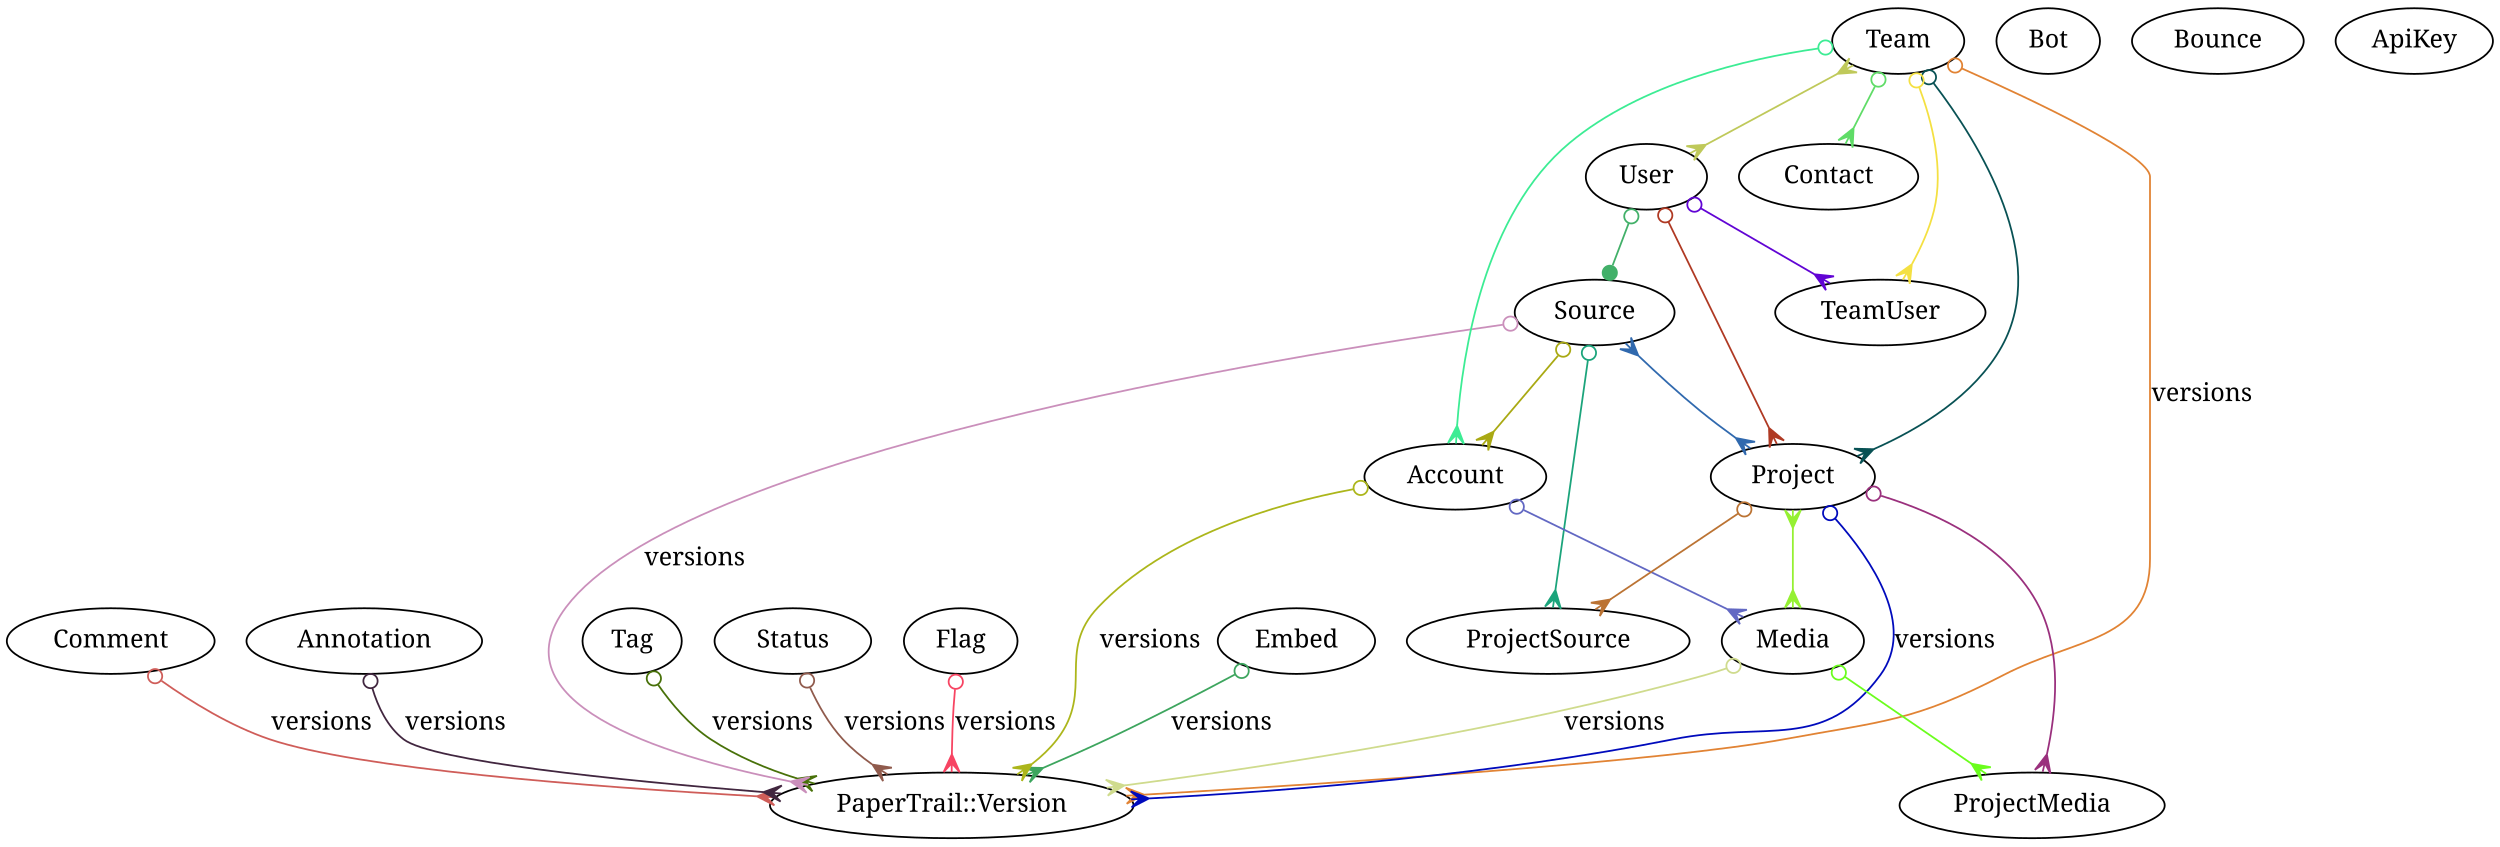
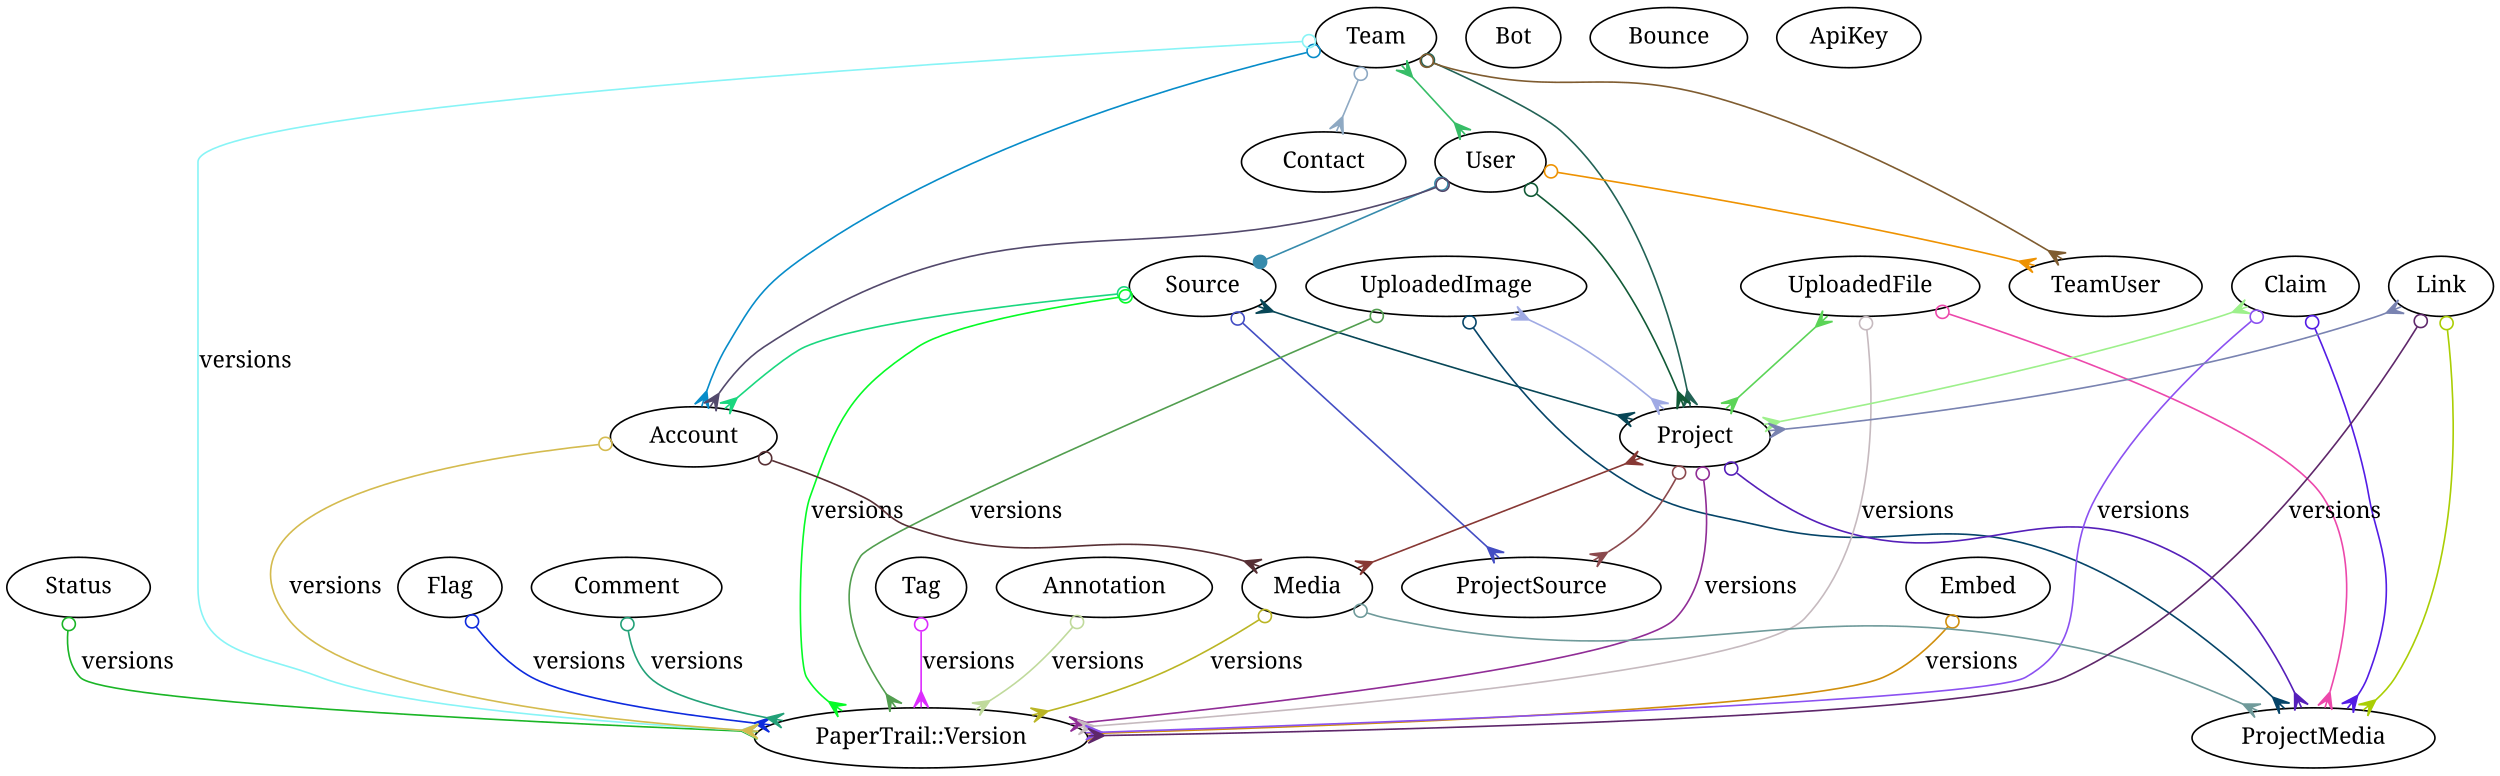
- <svg xmlns="http://www.w3.org/2000/svg" width="1400pt" height="474pt" viewBox="0.00 0.00 1400.00 474.00">
+ <svg xmlns="http://www.w3.org/2000/svg" width="1528pt" height="474pt" viewBox="0.00 0.00 1528.00 474.00">
  <g id="graph1" class="graph" transform="scale(1 1) rotate(0) translate(4 470)">
-     <polygon fill="none" stroke="none" points="-4,5 -4,-470 1397,-470 1397,5 -4,5" />
+     <polygon fill="none" stroke="none" points="-4,5 -4,-470 1525,-470 1525,5 -4,5" />
    <g id="node1" class="node">
-       <ellipse fill="none" stroke="black" cx="350" cy="-111" rx="27.788" ry="18.385" />
-       <text text-anchor="middle" x="350" y="-107.4" font-family="Times Roman,serif" font-size="14.00">Tag</text>
+       <ellipse fill="none" stroke="black" cx="559" cy="-111" rx="27.788" ry="18.385" />
+       <text text-anchor="middle" x="559" y="-107.4" font-family="Times Roman,serif" font-size="14.00">Tag</text>
+     </g>
+     <g id="node25" class="node">
+       <ellipse fill="none" stroke="black" cx="559" cy="-19" rx="101.823" ry="18.385" />
+       <text text-anchor="middle" x="559" y="-15.4" font-family="Times Roman,serif" font-size="14.00">PaperTrail::Version</text>
+     </g>
+     <g id="edge2" class="edge">
+       <path fill="none" stroke="#dc2cfe" d="M559,-84.029C559,-72.599 559,-59.267 559,-47.66" />
+       <ellipse fill="none" stroke="#dc2cfe" cx="559" cy="-88.382" rx="4" ry="4" />
+       <polygon fill="#dc2cfe" stroke="#dc2cfe" points="559,-47.59 563.5,-37.59 559,-42.59 559,-37.59 559,-37.59 559,-37.59 559,-42.59 554.5,-37.59 559,-47.59 559,-47.59" />
+       <text text-anchor="middle" x="588" y="-61.4" font-family="Times Roman,serif" font-size="14.00">versions</text>
+     </g>
+     <g id="node2" class="node">
+       <ellipse fill="none" stroke="black" cx="44" cy="-111" rx="43.841" ry="18.385" />
+       <text text-anchor="middle" x="44" y="-107.4" font-family="Times Roman,serif" font-size="14.00">Status</text>
+     </g>
+     <g id="edge4" class="edge">
+       <path fill="none" stroke="#1ab526" d="M37.479,-84.34C36.642,-74.249 37.969,-63.419 45,-56 58.691,-41.553 301.784,-29.31 448.687,-23.19" />
+       <ellipse fill="none" stroke="#1ab526" cx="38.066" cy="-88.589" rx="4" ry="4" />
+       <polygon fill="#1ab526" stroke="#1ab526" points="449.102,-23.173 459.279,-27.256 454.098,-22.966 459.093,-22.76 459.093,-22.76 459.093,-22.76 454.098,-22.966 458.908,-18.264 449.102,-23.173 449.102,-23.173" />
+       <text text-anchor="middle" x="74" y="-61.4" font-family="Times Roman,serif" font-size="14.00">versions</text>
+     </g>
+     <g id="node3" class="node">
+       <ellipse fill="none" stroke="black" cx="271" cy="-111" rx="31.82" ry="18.385" />
+       <text text-anchor="middle" x="271" y="-107.4" font-family="Times Roman,serif" font-size="14.00">Flag</text>
+     </g>
+     <g id="edge6" class="edge">
+       <path fill="none" stroke="#0e2bde" d="M287.141,-86.693C295.836,-75.552 307.542,-63.241 321,-56 344.395,-43.413 403.197,-34.206 456.495,-28.124" />
+       <ellipse fill="none" stroke="#0e2bde" cx="284.516" cy="-90.215" rx="4" ry="4" />
+       <polygon fill="#0e2bde" stroke="#0e2bde" points="456.782,-28.093 467.218,-31.46 461.751,-27.54 466.721,-26.987 466.721,-26.987 466.721,-26.987 461.751,-27.54 466.223,-22.515 456.782,-28.093 456.782,-28.093" />
+       <text text-anchor="middle" x="350" y="-61.4" font-family="Times Roman,serif" font-size="14.00">versions</text>
+     </g>
+     <g id="node4" class="node">
+       <ellipse fill="none" stroke="black" cx="1205" cy="-111" rx="44.047" ry="18.385" />
+       <text text-anchor="middle" x="1205" y="-107.4" font-family="Times Roman,serif" font-size="14.00">Embed</text>
+     </g>
+     <g id="edge8" class="edge">
+       <path fill="none" stroke="#d08f0d" d="M1186.59,-86.983C1176.31,-75.465 1162.46,-62.734 1147,-56 1104.62,-37.537 828.869,-26.699 670.484,-21.924" />
+       <ellipse fill="none" stroke="#d08f0d" cx="1189.33" cy="-90.174" rx="4" ry="4" />
+       <polygon fill="#d08f0d" stroke="#d08f0d" points="670.22,-21.916 660.359,-17.12 665.222,-21.767 660.225,-21.618 660.225,-21.618 660.225,-21.618 665.222,-21.767 660.09,-26.116 670.22,-21.916 670.22,-21.916" />
+       <text text-anchor="middle" x="1201" y="-61.4" font-family="Times Roman,serif" font-size="14.00">versions</text>
+     </g>
+     <g id="node5" class="node">
+       <ellipse fill="none" stroke="black" cx="379" cy="-111" rx="58.188" ry="18.385" />
+       <text text-anchor="middle" x="379" y="-107.4" font-family="Times Roman,serif" font-size="14.00">Comment</text>
+     </g>
+     <g id="edge10" class="edge">
+       <path fill="none" stroke="#22a178" d="M380.017,-84.264C381.745,-74.162 385.432,-63.345 393,-56 403.994,-45.331 433.35,-37.231 464.376,-31.372" />
+       <ellipse fill="none" stroke="#22a178" cx="379.482" cy="-88.521" rx="4" ry="4" />
+       <polygon fill="#22a178" stroke="#22a178" points="464.646,-31.323 475.286,-33.976 469.566,-30.436 474.487,-29.548 474.487,-29.548 474.487,-29.548 469.566,-30.436 473.688,-25.119 464.646,-31.323 464.646,-31.323" />
+       <text text-anchor="middle" x="422" y="-61.4" font-family="Times Roman,serif" font-size="14.00">versions</text>
+     </g>
+     <g id="node6" class="node">
+       <ellipse fill="none" stroke="black" cx="671" cy="-111" rx="65.968" ry="18.385" />
+       <text text-anchor="middle" x="671" y="-107.4" font-family="Times Roman,serif" font-size="14.00">Annotation</text>
+     </g>
+     <g id="edge12" class="edge">
+       <path fill="none" stroke="#c0da9c" d="M651.713,-86.773C642.955,-76.606 632.085,-65.066 621,-56 614.86,-50.978 607.967,-46.178 601.068,-41.797" />
+       <ellipse fill="none" stroke="#c0da9c" cx="654.297" cy="-89.834" rx="4" ry="4" />
+       <polygon fill="#c0da9c" stroke="#c0da9c" points="600.915,-41.704 594.731,-32.648 596.649,-39.096 592.383,-36.487 592.383,-36.487 592.383,-36.487 596.649,-39.096 590.036,-40.327 600.915,-41.704 600.915,-41.704" />
+       <text text-anchor="middle" x="667" y="-61.4" font-family="Times Roman,serif" font-size="14.00">versions</text>
+     </g>
+     <g id="node7" class="node">
+       <ellipse fill="none" stroke="black" cx="731" cy="-295" rx="44.758" ry="18.385" />
+       <text text-anchor="middle" x="731" y="-291.4" font-family="Times Roman,serif" font-size="14.00">Source</text>
+     </g>
+     <g id="node11" class="node">
+       <ellipse fill="none" stroke="black" cx="932" cy="-111" rx="79.196" ry="18.385" />
+       <text text-anchor="middle" x="932" y="-107.4" font-family="Times Roman,serif" font-size="14.00">ProjectSource</text>
+     </g>
+     <g id="edge18" class="edge">
+       <path fill="none" stroke="#434dc3" d="M755.683,-272.404C793.543,-237.747 865.675,-171.715 904.924,-135.786" />
+       <ellipse fill="none" stroke="#434dc3" cx="752.5" cy="-275.319" rx="4" ry="4" />
+       <polygon fill="#434dc3" stroke="#434dc3" points="904.939,-135.772 915.354,-132.339 908.627,-132.396 912.315,-129.02 912.315,-129.02 912.315,-129.02 908.627,-132.396 909.277,-125.701 904.939,-135.772 904.939,-135.772" />
+     </g>
+     <g id="node13" class="node">
+       <ellipse fill="none" stroke="black" cx="420" cy="-203" rx="50.912" ry="18.385" />
+       <text text-anchor="middle" x="420" y="-199.4" font-family="Times Roman,serif" font-size="14.00">Account</text>
+     </g>
+     <g id="edge16" class="edge">
+       <path fill="none" stroke="#1ad77f" d="M679.024,-290.3C618.124,-284.236 521.3,-272.696 488,-258 478.951,-254.006 461.499,-239.832 446.542,-226.873" />
+       <ellipse fill="none" stroke="#1ad77f" cx="683.02" cy="-290.692" rx="4" ry="4" />
+       <polygon fill="#1ad77f" stroke="#1ad77f" points="446.526,-226.859 441.971,-216.884 442.765,-223.564 439.005,-220.268 439.005,-220.268 439.005,-220.268 442.765,-223.564 436.039,-223.653 446.526,-226.859 446.526,-226.859" />
+     </g>
+     <g id="node14" class="node">
+       <ellipse fill="none" stroke="black" cx="1032" cy="-203" rx="45.962" ry="18.385" />
+       <text text-anchor="middle" x="1032" y="-199.4" font-family="Times Roman,serif" font-size="14.00">Project</text>
+     </g>
+     <g id="edge20" class="edge">
+       <path fill="none" stroke="#074656" d="M774.362,-279.526C777.953,-278.311 781.534,-277.121 785,-276 853.859,-253.726 934.377,-230.438 984.289,-216.321" />
+       <polygon fill="#074656" stroke="#074656" points="774.359,-279.527 763.44,-278.519 769.63,-281.151 764.902,-282.775 764.902,-282.775 764.902,-282.775 769.63,-281.151 766.363,-287.031 774.359,-279.527 774.359,-279.527" />
+       <polygon fill="#074656" stroke="#074656" points="984.531,-216.253 995.377,-217.868 989.343,-214.895 994.155,-213.537 994.155,-213.537 994.155,-213.537 989.343,-214.895 992.933,-209.206 984.531,-216.253 984.531,-216.253" />
+     </g>
+     <g id="edge14" class="edge">
+       <path fill="none" stroke="#05fb26" d="M679.956,-288.306C636.127,-281.813 576.955,-271.046 557,-258 514.88,-230.464 507.73,-213.46 491,-166 483.792,-145.552 483.424,-65.254 489,-56 492.399,-50.359 496.976,-45.534 502.173,-41.417" />
+       <ellipse fill="none" stroke="#05fb26" cx="683.99" cy="-288.892" rx="4" ry="4" />
+       <polygon fill="#05fb26" stroke="#05fb26" points="502.526,-41.175 513.316,-39.223 506.647,-38.344 510.769,-35.514 510.769,-35.514 510.769,-35.514 506.647,-38.344 508.221,-31.804 502.526,-41.175 502.526,-41.175" />
+       <text text-anchor="middle" x="520" y="-153.4" font-family="Times Roman,serif" font-size="14.00">versions</text>
+     </g>
+     <g id="node8" class="node">
+       <ellipse fill="none" stroke="black" cx="921" cy="-447" rx="28.991" ry="18.385" />
+       <text text-anchor="middle" x="921" y="-443.4" font-family="Times Roman,serif" font-size="14.00">Bot</text>
+     </g>
+     <g id="node9" class="node">
+       <ellipse fill="none" stroke="black" cx="837" cy="-447" rx="36.977" ry="18.385" />
+       <text text-anchor="middle" x="837" y="-443.4" font-family="Times Roman,serif" font-size="14.00">Team</text>
+     </g>
+     <g id="edge26" class="edge">
+       <path fill="none" stroke="#078cc9" d="M794.714,-437.89C725.883,-421.592 587.422,-382.571 489,-314 461.865,-295.095 456.827,-286.471 440,-258 435.117,-249.738 431.115,-240.086 428.008,-231.194" />
+       <ellipse fill="none" stroke="#078cc9" cx="798.86" cy="-438.857" rx="4" ry="4" />
+       <polygon fill="#078cc9" stroke="#078cc9" points="427.978,-231.1 429.16,-220.199 426.43,-226.346 424.882,-221.592 424.882,-221.592 424.882,-221.592 426.43,-226.346 420.603,-222.985 427.978,-231.1 427.978,-231.1" />
+     </g>
+     <g id="edge24" class="edge">
+       <path fill="none" stroke="#226255" d="M872.441,-431.555C900.749,-418.779 937.654,-401.005 950,-390 997.591,-347.578 1018.78,-272.47 1027.18,-231.538" />
+       <ellipse fill="none" stroke="#226255" cx="868.732" cy="-433.216" rx="4" ry="4" />
+       <polygon fill="#226255" stroke="#226255" points="1027.19,-231.487 1033.51,-222.525 1028.14,-226.578 1029.09,-221.669 1029.09,-221.669 1029.09,-221.669 1028.14,-226.578 1024.68,-220.814 1027.19,-231.487 1027.19,-231.487" />
+     </g>
+     <g id="node15" class="node">
+       <ellipse fill="none" stroke="black" cx="805" cy="-371" rx="50.205" ry="18.385" />
+       <text text-anchor="middle" x="805" y="-367.4" font-family="Times Roman,serif" font-size="14.00">Contact</text>
+     </g>
+     <g id="edge32" class="edge">
+       <path fill="none" stroke="#8ea9c3" d="M826.052,-420.999C823.054,-413.878 819.792,-406.131 816.751,-398.908" />
+       <ellipse fill="none" stroke="#8ea9c3" cx="827.701" cy="-424.916" rx="4" ry="4" />
+       <polygon fill="#8ea9c3" stroke="#8ea9c3" points="816.667,-398.708 816.933,-387.745 814.726,-394.1 812.786,-389.491 812.786,-389.491 812.786,-389.491 814.726,-394.1 808.639,-391.238 816.667,-398.708 816.667,-398.708" />
+     </g>
+     <g id="node17" class="node">
+       <ellipse fill="none" stroke="black" cx="1283" cy="-295" rx="58.898" ry="18.385" />
+       <text text-anchor="middle" x="1283" y="-291.4" font-family="Times Roman,serif" font-size="14.00">TeamUser</text>
+     </g>
+     <g id="edge28" class="edge">
+       <path fill="none" stroke="#7f5c30" d="M871.829,-431.427C875.552,-430.121 879.322,-428.942 883,-428 953.604,-409.909 975.971,-430.203 1046,-410 1121.64,-388.177 1202.72,-343.705 1247.72,-316.911" />
+       <ellipse fill="none" stroke="#7f5c30" cx="868.045" cy="-432.847" rx="4" ry="4" />
+       <polygon fill="#7f5c30" stroke="#7f5c30" points="1247.92,-316.789 1258.81,-315.495 1252.21,-314.213 1256.49,-311.638 1256.49,-311.638 1256.49,-311.638 1252.21,-314.213 1254.17,-307.781 1247.92,-316.789 1247.92,-316.789" />
    </g>
    <g id="node21" class="node">
-       <ellipse fill="none" stroke="black" cx="529" cy="-19" rx="101.823" ry="18.385" />
-       <text text-anchor="middle" x="529" y="-15.4" font-family="Times Roman,serif" font-size="14.00">PaperTrail::Version</text>
-     </g>
-     <g id="edge2" class="edge">
-       <path fill="none" stroke="#487109" d="M364.517,-86.544C372.062,-75.749 382.183,-63.772 394,-56 408.512,-46.455 425.443,-39.356 442.312,-34.081" />
-       <ellipse fill="none" stroke="#487109" cx="362.158" cy="-90.083" rx="4" ry="4" />
-       <polygon fill="#487109" stroke="#487109" points="442.621,-33.991 453.483,-35.5 447.42,-32.586 452.218,-31.181 452.218,-31.181 452.218,-31.181 447.42,-32.586 450.954,-26.863 442.621,-33.991 442.621,-33.991" />
-       <text text-anchor="middle" x="423" y="-61.4" font-family="Times Roman,serif" font-size="14.00">versions</text>
-     </g>
-     <g id="node2" class="node">
-       <ellipse fill="none" stroke="black" cx="440" cy="-111" rx="43.841" ry="18.385" />
-       <text text-anchor="middle" x="440" y="-107.4" font-family="Times Roman,serif" font-size="14.00">Status</text>
-     </g>
-     <g id="edge4" class="edge">
-       <path fill="none" stroke="#905b4d" d="M449.649,-84.979C454.175,-75.13 460.292,-64.303 468,-56 472.756,-50.877 478.38,-46.214 484.257,-42.058" />
-       <ellipse fill="none" stroke="#905b4d" cx="447.945" cy="-88.929" rx="4" ry="4" />
-       <polygon fill="#905b4d" stroke="#905b4d" points="484.617,-41.822 495.447,-40.099 488.798,-39.079 492.979,-36.337 492.979,-36.337 492.979,-36.337 488.798,-39.079 490.511,-32.574 484.617,-41.822 484.617,-41.822" />
-       <text text-anchor="middle" x="497" y="-61.4" font-family="Times Roman,serif" font-size="14.00">versions</text>
-     </g>
-     <g id="node3" class="node">
-       <ellipse fill="none" stroke="black" cx="534" cy="-111" rx="31.82" ry="18.385" />
-       <text text-anchor="middle" x="534" y="-107.4" font-family="Times Roman,serif" font-size="14.00">Flag</text>
-     </g>
-     <g id="edge6" class="edge">
-       <path fill="none" stroke="#f74462" d="M530.799,-84.009C530.483,-80.642 530.204,-77.244 530,-74 529.464,-65.489 529.18,-56.223 529.038,-47.765" />
-       <ellipse fill="none" stroke="#f74462" cx="531.231" cy="-88.226" rx="4" ry="4" />
-       <polygon fill="#f74462" stroke="#f74462" points="529.036,-47.601 533.424,-37.551 528.98,-42.601 528.925,-37.601 528.925,-37.601 528.925,-37.601 528.98,-42.601 524.425,-37.651 529.036,-47.601 529.036,-47.601" />
-       <text text-anchor="middle" x="559" y="-61.4" font-family="Times Roman,serif" font-size="14.00">versions</text>
-     </g>
-     <g id="node4" class="node">
-       <ellipse fill="none" stroke="black" cx="722" cy="-111" rx="44.047" ry="18.385" />
-       <text text-anchor="middle" x="722" y="-107.4" font-family="Times Roman,serif" font-size="14.00">Embed</text>
-     </g>
-     <g id="edge8" class="edge">
-       <path fill="none" stroke="#3da55e" d="M687.551,-92.276C666.978,-81.308 640.22,-67.413 616,-56 604.519,-50.59 592.036,-45.072 580.203,-40.005" />
-       <ellipse fill="none" stroke="#3da55e" cx="691.308" cy="-94.286" rx="4" ry="4" />
-       <polygon fill="#3da55e" stroke="#3da55e" points="580.09,-39.957 572.644,-31.907 575.488,-38.003 570.885,-36.049 570.885,-36.049 570.885,-36.049 575.488,-38.003 569.127,-40.191 580.09,-39.957 580.09,-39.957" />
-       <text text-anchor="middle" x="680" y="-61.4" font-family="Times Roman,serif" font-size="14.00">versions</text>
-     </g>
-     <g id="node5" class="node">
-       <ellipse fill="none" stroke="black" cx="58" cy="-111" rx="58.188" ry="18.385" />
-       <text text-anchor="middle" x="58" y="-107.4" font-family="Times Roman,serif" font-size="14.00">Comment</text>
-     </g>
-     <g id="edge10" class="edge">
-       <path fill="none" stroke="#cf5d59" d="M86.419,-88.755C103.109,-76.934 125.161,-63.359 147,-56 195.813,-39.55 325.009,-29.474 419.683,-24.073" />
-       <ellipse fill="none" stroke="#cf5d59" cx="82.849" cy="-91.342" rx="4" ry="4" />
-       <polygon fill="#cf5d59" stroke="#cf5d59" points="419.905,-24.061 430.141,-27.994 424.897,-23.781 429.889,-23.501 429.889,-23.501 429.889,-23.501 424.897,-23.781 429.638,-19.008 419.905,-24.061 419.905,-24.061" />
-       <text text-anchor="middle" x="176" y="-61.4" font-family="Times Roman,serif" font-size="14.00">versions</text>
-     </g>
-     <g id="node6" class="node">
-       <ellipse fill="none" stroke="black" cx="200" cy="-111" rx="65.968" ry="18.385" />
-       <text text-anchor="middle" x="200" y="-107.4" font-family="Times Roman,serif" font-size="14.00">Annotation</text>
-     </g>
-     <g id="edge12" class="edge">
-       <path fill="none" stroke="#41263f" d="M204.486,-84.681C207.632,-74.171 212.967,-62.94 222,-56 237.989,-43.716 340.941,-33.107 423.28,-26.438" />
-       <ellipse fill="none" stroke="#41263f" cx="203.476" cy="-88.619" rx="4" ry="4" />
-       <polygon fill="#41263f" stroke="#41263f" points="423.499,-26.42 433.826,-30.11 428.484,-26.022 433.468,-25.624 433.468,-25.624 433.468,-25.624 428.484,-26.022 433.109,-21.138 423.499,-26.42 423.499,-26.42" />
-       <text text-anchor="middle" x="251" y="-61.4" font-family="Times Roman,serif" font-size="14.00">versions</text>
-     </g>
-     <g id="node7" class="node">
-       <ellipse fill="none" stroke="black" cx="889" cy="-295" rx="44.758" ry="18.385" />
-       <text text-anchor="middle" x="889" y="-291.4" font-family="Times Roman,serif" font-size="14.00">Source</text>
-     </g>
-     <g id="node11" class="node">
-       <ellipse fill="none" stroke="black" cx="863" cy="-111" rx="79.196" ry="18.385" />
-       <text text-anchor="middle" x="863" y="-107.4" font-family="Times Roman,serif" font-size="14.00">ProjectSource</text>
-     </g>
-     <g id="edge18" class="edge">
-       <path fill="none" stroke="#1ba47b" d="M885.231,-268.329C880.398,-234.121 872.046,-175.021 867.071,-139.811" />
-       <ellipse fill="none" stroke="#1ba47b" cx="885.804" cy="-272.384" rx="4" ry="4" />
-       <polygon fill="#1ba47b" stroke="#1ba47b" points="867.042,-139.606 870.099,-129.075 866.343,-134.656 865.643,-129.705 865.643,-129.705 865.643,-129.705 866.343,-134.656 861.187,-130.335 867.042,-139.606 867.042,-139.606" />
+       <ellipse fill="none" stroke="black" cx="907" cy="-371" rx="33.941" ry="18.385" />
+       <text text-anchor="middle" x="907" y="-367.4" font-family="Times Roman,serif" font-size="14.00">User</text>
+     </g>
+     <g id="edge30" class="edge">
+       <path fill="none" stroke="#37bd67" d="M859.497,-422.575C867.648,-413.726 876.84,-403.745 884.952,-394.938" />
+       <polygon fill="#37bd67" stroke="#37bd67" points="859.31,-422.778 849.225,-427.084 855.923,-426.455 852.535,-430.133 852.535,-430.133 852.535,-430.133 855.923,-426.455 855.845,-433.182 859.31,-422.778 859.31,-422.778" />
+       <polygon fill="#37bd67" stroke="#37bd67" points="884.974,-394.914 895.059,-390.607 888.362,-391.236 891.749,-387.558 891.749,-387.558 891.749,-387.558 888.362,-391.236 888.439,-384.51 884.974,-394.914 884.974,-394.914" />
+     </g>
+     <g id="edge22" class="edge">
+       <path fill="none" stroke="#88f4f6" d="M791.944,-444.619C634.299,-435.994 117,-405.093 117,-371 117,-371 117,-371 117,-111 117,-69.664 153.411,-70.817 192,-56 237.45,-38.548 358.377,-28.775 449.09,-23.715" />
+       <ellipse fill="none" stroke="#88f4f6" cx="796.062" cy="-444.843" rx="4" ry="4" />
+       <polygon fill="#88f4f6" stroke="#88f4f6" points="449.173,-23.711 459.404,-27.659 454.166,-23.438 459.159,-23.166 459.159,-23.166 459.159,-23.166 454.166,-23.438 458.913,-18.672 449.173,-23.711 449.173,-23.711" />
+       <text text-anchor="middle" x="146" y="-245.4" font-family="Times Roman,serif" font-size="14.00">versions</text>
+     </g>
+     <g id="node10" class="node">
+       <ellipse fill="none" stroke="black" cx="1016" cy="-447" rx="48.083" ry="18.385" />
+       <text text-anchor="middle" x="1016" y="-443.4" font-family="Times Roman,serif" font-size="14.00">Bounce</text>
    </g>
    <g id="node12" class="node">
-       <ellipse fill="none" stroke="black" cx="811" cy="-203" rx="50.912" ry="18.385" />
-       <text text-anchor="middle" x="811" y="-199.4" font-family="Times Roman,serif" font-size="14.00">Account</text>
-     </g>
-     <g id="edge16" class="edge">
-       <path fill="none" stroke="#a9a913" d="M868.5,-270.821C857.454,-257.792 843.831,-241.724 832.619,-228.499" />
-       <ellipse fill="none" stroke="#a9a913" cx="871.374" cy="-274.21" rx="4" ry="4" />
-       <polygon fill="#a9a913" stroke="#a9a913" points="832.46,-228.312 829.425,-217.774 829.226,-224.498 825.993,-220.684 825.993,-220.684 825.993,-220.684 829.226,-224.498 822.561,-223.594 832.46,-228.312 832.46,-228.312" />
-     </g>
-     <g id="node13" class="node">
-       <ellipse fill="none" stroke="black" cx="1000" cy="-203" rx="45.962" ry="18.385" />
-       <text text-anchor="middle" x="1000" y="-199.4" font-family="Times Roman,serif" font-size="14.00">Project</text>
-     </g>
-     <g id="edge20" class="edge">
-       <path fill="none" stroke="#3069ae" d="M913.73,-270.578C924.047,-260.756 936.328,-249.524 948,-240 954.278,-234.878 961.212,-229.663 967.915,-224.826" />
-       <polygon fill="#3069ae" stroke="#3069ae" points="913.47,-270.828 903.145,-274.522 909.868,-274.296 906.266,-277.764 906.266,-277.764 906.266,-277.764 909.868,-274.296 909.386,-281.006 913.47,-270.828 913.47,-270.828" />
-       <polygon fill="#3069ae" stroke="#3069ae" points="968.06,-224.724 978.82,-222.608 972.138,-221.831 976.216,-218.938 976.216,-218.938 976.216,-218.938 972.138,-221.831 973.612,-215.267 968.06,-224.724 968.06,-224.724" />
-     </g>
-     <g id="edge14" class="edge">
-       <path fill="none" stroke="#ca8fbb" d="M837.629,-288.167C708.718,-269.861 377.255,-215.245 313,-130 273.29,-77.317 362.821,-47.567 438.438,-32.398" />
-       <ellipse fill="none" stroke="#ca8fbb" cx="841.861" cy="-288.762" rx="4" ry="4" />
-       <polygon fill="#ca8fbb" stroke="#ca8fbb" points="438.709,-32.346 449.382,-34.86 443.617,-31.394 448.526,-30.442 448.526,-30.442 448.526,-30.442 443.617,-31.394 447.669,-26.024 438.709,-32.346 438.709,-32.346" />
-       <text text-anchor="middle" x="385" y="-153.4" font-family="Times Roman,serif" font-size="14.00">versions</text>
-     </g>
-     <g id="node8" class="node">
-       <ellipse fill="none" stroke="black" cx="1143" cy="-447" rx="28.991" ry="18.385" />
-       <text text-anchor="middle" x="1143" y="-443.4" font-family="Times Roman,serif" font-size="14.00">Bot</text>
-     </g>
-     <g id="node9" class="node">
-       <ellipse fill="none" stroke="black" cx="1059" cy="-447" rx="36.977" ry="18.385" />
-       <text text-anchor="middle" x="1059" y="-443.4" font-family="Times Roman,serif" font-size="14.00">Team</text>
-     </g>
-     <g id="edge26" class="edge">
-       <path fill="none" stroke="#3cec94" d="M1014.16,-442.835C973.783,-437.007 914.824,-423.094 875,-390 827.295,-350.356 815.05,-273.461 811.973,-231.688" />
-       <ellipse fill="none" stroke="#3cec94" cx="1018.27" cy="-443.391" rx="4" ry="4" />
-       <polygon fill="#3cec94" stroke="#3cec94" points="811.968,-231.607 815.852,-221.352 811.664,-226.616 811.361,-221.626 811.361,-221.626 811.361,-221.626 811.664,-226.616 806.869,-221.899 811.968,-231.607 811.968,-231.607" />
-     </g>
-     <g id="edge24" class="edge">
-       <path fill="none" stroke="#085154" d="M1078.74,-423.516C1104.79,-389.502 1144.3,-325.215 1117,-276 1101.74,-248.497 1071.33,-229.997 1045.34,-218.504" />
-       <ellipse fill="none" stroke="#085154" cx="1076.2" cy="-426.754" rx="4" ry="4" />
-       <polygon fill="#085154" stroke="#085154" points="1045.22,-218.453 1037.75,-210.433 1040.61,-216.518 1036,-214.582 1036,-214.582 1036,-214.582 1040.61,-216.518 1034.26,-218.731 1045.22,-218.453 1045.22,-218.453" />
-     </g>
-     <g id="node14" class="node">
-       <ellipse fill="none" stroke="black" cx="1020" cy="-371" rx="50.205" ry="18.385" />
-       <text text-anchor="middle" x="1020" y="-367.4" font-family="Times Roman,serif" font-size="14.00">Contact</text>
-     </g>
-     <g id="edge32" class="edge">
-       <path fill="none" stroke="#5fdc67" d="M1045.98,-421.626C1042.18,-414.215 1038,-406.08 1034.13,-398.541" />
-       <ellipse fill="none" stroke="#5fdc67" cx="1047.93" cy="-425.43" rx="4" ry="4" />
-       <polygon fill="#5fdc67" stroke="#5fdc67" points="1034.01,-398.307 1033.45,-387.355 1031.73,-393.858 1029.45,-389.41 1029.45,-389.41 1029.45,-389.41 1031.73,-393.858 1025.44,-391.464 1034.01,-398.307 1034.01,-398.307" />
-     </g>
-     <g id="node15" class="node">
-       <ellipse fill="none" stroke="black" cx="1049" cy="-295" rx="58.898" ry="18.385" />
-       <text text-anchor="middle" x="1049" y="-291.4" font-family="Times Roman,serif" font-size="14.00">TeamUser</text>
-     </g>
-     <g id="edge28" class="edge">
-       <path fill="none" stroke="#f4e042" d="M1070.72,-421.239C1077.92,-402.067 1084.76,-375.297 1079,-352 1076.47,-341.767 1071.74,-331.342 1066.77,-322.254" />
-       <ellipse fill="none" stroke="#f4e042" cx="1069.24" cy="-424.985" rx="4" ry="4" />
-       <polygon fill="#f4e042" stroke="#f4e042" points="1066.61,-321.977 1065.47,-311.07 1064.09,-317.654 1061.58,-313.331 1061.58,-313.331 1061.58,-313.331 1064.09,-317.654 1057.69,-315.592 1066.61,-321.977 1066.61,-321.977" />
+       <ellipse fill="none" stroke="black" cx="880" cy="-295" rx="85.768" ry="18.385" />
+       <text text-anchor="middle" x="880" y="-291.4" font-family="Times Roman,serif" font-size="14.00">UploadedImage</text>
+     </g>
+     <g id="edge38" class="edge">
+       <path fill="none" stroke="#a0aae4" d="M930.646,-274.466C941.251,-269.53 952.186,-263.948 962,-258 977.07,-248.865 992.603,-236.957 1005.2,-226.557" />
+       <polygon fill="#a0aae4" stroke="#a0aae4" points="930.558,-274.506 919.593,-274.531 926.003,-276.568 921.448,-278.63 921.448,-278.63 921.448,-278.63 926.003,-276.568 923.304,-282.729 930.558,-274.506 930.558,-274.506" />
+       <polygon fill="#a0aae4" stroke="#a0aae4" points="1005.36,-226.421 1015.91,-223.43 1009.19,-223.203 1013.01,-219.986 1013.01,-219.986 1013.01,-219.986 1009.19,-223.203 1010.12,-216.541 1005.36,-226.421 1005.36,-226.421" />
    </g>
    <g id="node18" class="node">
-       <ellipse fill="none" stroke="black" cx="918" cy="-371" rx="33.941" ry="18.385" />
-       <text text-anchor="middle" x="918" y="-367.4" font-family="Times Roman,serif" font-size="14.00">User</text>
-     </g>
-     <g id="edge30" class="edge">
-       <path fill="none" stroke="#bfc95a" d="M1024.85,-428.594C1002.6,-416.597 973.686,-401.015 951.55,-389.084" />
-       <polygon fill="#bfc95a" stroke="#bfc95a" points="1024.99,-428.668 1031.66,-437.374 1029.39,-431.04 1033.79,-433.413 1033.79,-433.413 1033.79,-433.413 1029.39,-431.04 1035.93,-429.452 1024.99,-428.668 1024.99,-428.668" />
-       <polygon fill="#bfc95a" stroke="#bfc95a" points="951.32,-388.96 944.653,-380.254 946.919,-386.588 942.518,-384.215 942.518,-384.215 942.518,-384.215 946.919,-386.588 940.382,-388.176 951.32,-388.96 951.32,-388.96" />
-     </g>
-     <g id="edge22" class="edge">
-       <path fill="none" stroke="#e18334" d="M1094.72,-431.622C1136.49,-413.087 1200,-382.944 1200,-371 1200,-371 1200,-371 1200,-157 1200,-110.494 1159.3,-113.372 1118,-92 1067.41,-65.824 1051.02,-66.309 995,-56 928.804,-43.819 752.758,-31.89 637.001,-25" />
-       <ellipse fill="none" stroke="#e18334" cx="1090.85" cy="-433.327" rx="4" ry="4" />
-       <polygon fill="#e18334" stroke="#e18334" points="636.672,-24.98 626.955,-19.898 631.68,-24.685 626.689,-24.39 626.689,-24.39 626.689,-24.39 631.68,-24.685 626.423,-28.882 636.672,-24.98 636.672,-24.98" />
-       <text text-anchor="middle" x="1229" y="-245.4" font-family="Times Roman,serif" font-size="14.00">versions</text>
-     </g>
-     <g id="node10" class="node">
-       <ellipse fill="none" stroke="black" cx="1238" cy="-447" rx="48.083" ry="18.385" />
-       <text text-anchor="middle" x="1238" y="-443.4" font-family="Times Roman,serif" font-size="14.00">Bounce</text>
-     </g>
-     <g id="node17" class="node">
-       <ellipse fill="none" stroke="black" cx="1000" cy="-111" rx="39.807" ry="18.385" />
-       <text text-anchor="middle" x="1000" y="-107.4" font-family="Times Roman,serif" font-size="14.00">Media</text>
+       <ellipse fill="none" stroke="black" cx="1410" cy="-19" rx="74.246" ry="18.385" />
+       <text text-anchor="middle" x="1410" y="-15.4" font-family="Times Roman,serif" font-size="14.00">ProjectMedia</text>
    </g>
    <g id="edge36" class="edge">
-       <path fill="none" stroke="#6268c3" d="M849.291,-184.361C882.498,-168.197 930.249,-144.953 963.055,-128.984" />
-       <ellipse fill="none" stroke="#6268c3" cx="845.383" cy="-186.263" rx="4" ry="4" />
-       <polygon fill="#6268c3" stroke="#6268c3" points="963.313,-128.858 974.274,-128.528 967.809,-126.67 972.304,-124.482 972.304,-124.482 972.304,-124.482 967.809,-126.67 970.335,-120.435 963.313,-128.858 963.313,-128.858" />
+       <path fill="none" stroke="#054468" d="M896.469,-269.648C913.818,-244.74 943.267,-207.194 977,-184 1015.24,-157.711 1029.77,-158.354 1075,-148 1154.67,-129.763 1181.64,-159.126 1258,-130 1308.23,-110.84 1356.68,-70.458 1384.89,-44.047" />
+       <ellipse fill="none" stroke="#054468" cx="894.164" cy="-273.015" rx="4" ry="4" />
+       <polygon fill="#054468" stroke="#054468" points="1385.05,-43.893 1395.4,-40.257 1388.67,-40.446 1392.3,-36.998 1392.3,-36.998 1392.3,-36.998 1388.67,-40.446 1389.19,-33.739 1385.05,-43.893 1385.05,-43.893" />
    </g>
    <g id="edge34" class="edge">
-       <path fill="none" stroke="#acb61b" d="M753.784,-196.021C709.129,-187.655 648.56,-169.432 611,-130 587.246,-105.062 609.008,-83.292 588,-56 584.08,-50.907 579.244,-46.334 574.041,-42.284" />
-       <ellipse fill="none" stroke="#acb61b" cx="757.99" cy="-196.77" rx="4" ry="4" />
-       <polygon fill="#acb61b" stroke="#acb61b" points="573.811,-42.122 568.24,-32.676 569.727,-39.237 565.643,-36.352 565.643,-36.352 565.643,-36.352 569.727,-39.237 563.047,-40.027 573.811,-42.122 573.811,-42.122" />
-       <text text-anchor="middle" x="640" y="-107.4" font-family="Times Roman,serif" font-size="14.00">versions</text>
+       <path fill="none" stroke="#529e4f" d="M833.749,-275.259C739.039,-234.621 531.105,-144.222 522,-130 505.222,-103.793 521.772,-69.204 537.772,-45.649" />
+       <ellipse fill="none" stroke="#529e4f" cx="837.512" cy="-276.872" rx="4" ry="4" />
+       <polygon fill="#529e4f" stroke="#529e4f" points="537.773,-45.648 547.243,-40.118 540.676,-41.577 543.579,-37.506 543.579,-37.506 543.579,-37.506 540.676,-41.577 539.915,-34.893 537.773,-45.648 537.773,-45.648" />
+       <text text-anchor="middle" x="617" y="-153.4" font-family="Times Roman,serif" font-size="14.00">versions</text>
+     </g>
+     <g id="node20" class="node">
+       <ellipse fill="none" stroke="black" cx="795" cy="-111" rx="39.807" ry="18.385" />
+       <text text-anchor="middle" x="795" y="-107.4" font-family="Times Roman,serif" font-size="14.00">Media</text>
+     </g>
+     <g id="edge42" class="edge">
+       <path fill="none" stroke="#572f34" d="M467.953,-188.509C485.91,-182.421 506.249,-174.719 524,-166 537.279,-159.478 538.013,-152.821 552,-148 633.866,-119.782 661.712,-149.843 746,-130 749.389,-129.202 752.856,-128.22 756.303,-127.126" />
+       <ellipse fill="none" stroke="#572f34" cx="463.684" cy="-189.928" rx="4" ry="4" />
+       <polygon fill="#572f34" stroke="#572f34" points="756.432,-127.082 767.354,-128.061 761.157,-125.445 765.881,-123.809 765.881,-123.809 765.881,-123.809 761.157,-125.445 764.408,-119.557 756.432,-127.082 756.432,-127.082" />
    </g>
    <g id="edge40" class="edge">
-       <path fill="none" stroke="#bb7333" d="M969.306,-182.388C948.102,-168.148 919.86,-149.183 897.815,-134.379" />
-       <ellipse fill="none" stroke="#bb7333" cx="972.816" cy="-184.745" rx="4" ry="4" />
-       <polygon fill="#bb7333" stroke="#bb7333" points="897.697,-134.3 891.903,-124.989 893.546,-131.512 889.395,-128.725 889.395,-128.725 889.395,-128.725 893.546,-131.512 886.886,-132.461 897.697,-134.3 897.697,-134.3" />
+       <path fill="none" stroke="#d4bb4f" d="M361.939,-198.308C273.25,-188.84 119.542,-162.012 172,-92 204.684,-48.379 346.772,-30.777 449.31,-23.705" />
+       <ellipse fill="none" stroke="#d4bb4f" cx="366.069" cy="-198.734" rx="4" ry="4" />
+       <polygon fill="#d4bb4f" stroke="#d4bb4f" points="449.438,-23.696 459.715,-27.523 454.427,-23.364 459.416,-23.033 459.416,-23.033 459.416,-23.033 454.427,-23.364 459.118,-18.543 449.438,-23.696 449.438,-23.696" />
+       <text text-anchor="middle" x="201" y="-107.4" font-family="Times Roman,serif" font-size="14.00">versions</text>
+     </g>
+     <g id="edge46" class="edge">
+       <path fill="none" stroke="#8b494d" d="M1020.28,-177.362C1014.82,-167.357 1007.62,-156.317 999,-148 993.083,-142.291 986.112,-137.181 978.943,-132.713" />
+       <ellipse fill="none" stroke="#8b494d" cx="1022.26" cy="-181.197" rx="4" ry="4" />
+       <polygon fill="#8b494d" stroke="#8b494d" points="978.461,-132.432 972.084,-123.511 974.14,-129.916 969.819,-127.4 969.819,-127.4 969.819,-127.4 974.14,-129.916 967.555,-131.289 978.461,-132.432 978.461,-132.432" />
+     </g>
+     <g id="edge48" class="edge">
+       <path fill="none" stroke="#551fb9" d="M1057.66,-180.797C1072.96,-168.896 1093.38,-155.229 1114,-148 1204.49,-116.278 1244.58,-175.481 1329,-130 1362.48,-111.961 1385.68,-73.343 1398.41,-46.772" />
+       <ellipse fill="none" stroke="#551fb9" cx="1054.13" cy="-183.615" rx="4" ry="4" />
+       <polygon fill="#551fb9" stroke="#551fb9" points="1398.45,-46.675 1406.72,-39.466 1400.54,-42.132 1402.63,-37.588 1402.63,-37.588 1402.63,-37.588 1400.54,-42.132 1398.54,-35.71 1398.45,-46.675 1398.45,-46.675" />
+     </g>
+     <g id="edge50" class="edge">
+       <path fill="none" stroke="#873834" d="M989.47,-186.49C945.742,-169.516 878.153,-143.279 835.271,-126.632" />
+       <polygon fill="#873834" stroke="#873834" points="989.474,-186.492 997.168,-194.306 994.135,-188.302 998.797,-190.111 998.797,-190.111 998.797,-190.111 994.135,-188.302 1000.43,-185.916 989.474,-186.492 989.474,-186.492" />
+       <polygon fill="#873834" stroke="#873834" points="835.044,-126.545 827.351,-118.731 830.383,-124.735 825.722,-122.926 825.722,-122.926 825.722,-122.926 830.383,-124.735 824.094,-127.121 835.044,-126.545 835.044,-126.545" />
+     </g>
+     <g id="edge44" class="edge">
+       <path fill="none" stroke="#902d96" d="M1037.33,-176.481C1040.71,-151.349 1041.1,-114.232 1020,-92 995.544,-66.229 788.245,-41.508 660.097,-28.493" />
+       <ellipse fill="none" stroke="#902d96" cx="1036.7" cy="-180.552" rx="4" ry="4" />
+       <polygon fill="#902d96" stroke="#902d96" points="659.815,-28.464 650.316,-22.984 654.84,-27.963 649.865,-27.461 649.865,-27.461 649.865,-27.461 654.84,-27.963 649.414,-31.939 659.815,-28.464 659.815,-28.464" />
+       <text text-anchor="middle" x="1066" y="-107.4" font-family="Times Roman,serif" font-size="14.00">versions</text>
    </g>
    <g id="node16" class="node">
-       <ellipse fill="none" stroke="black" cx="1134" cy="-19" rx="74.246" ry="18.385" />
-       <text text-anchor="middle" x="1134" y="-15.4" font-family="Times Roman,serif" font-size="14.00">ProjectMedia</text>
-     </g>
-     <g id="edge42" class="edge">
-       <path fill="none" stroke="#9a307d" d="M1049.43,-192.353C1081.8,-182.377 1121.13,-163.746 1138,-130 1150.79,-104.424 1147.42,-71.233 1142.32,-47.832" />
-       <ellipse fill="none" stroke="#9a307d" cx="1045.2" cy="-193.586" rx="4" ry="4" />
-       <polygon fill="#9a307d" stroke="#9a307d" points="1142.25,-47.552 1144.28,-36.775 1141.08,-42.691 1139.91,-37.831 1139.91,-37.831 1139.91,-37.831 1141.08,-42.691 1135.53,-38.886 1142.25,-47.552 1142.25,-47.552" />
-     </g>
-     <g id="edge44" class="edge">
-       <path fill="none" stroke="#95f033" d="M1000,-174.342C1000,-163.283 1000,-150.657 1000,-139.604" />
-       <polygon fill="#95f033" stroke="#95f033" points="1000,-174.382 995.5,-184.382 1000,-179.382 1000,-184.382 1000,-184.382 1000,-184.382 1000,-179.382 1004.5,-184.382 1000,-174.382 1000,-174.382" />
-       <polygon fill="#95f033" stroke="#95f033" points="1000,-139.59 1004.5,-129.59 1000,-134.59 1000,-129.59 1000,-129.59 1000,-129.59 1000,-134.59 995.5,-129.59 1000,-139.59 1000,-139.59" />
-     </g>
-     <g id="edge38" class="edge">
-       <path fill="none" stroke="#000abc" d="M1023.68,-179.611C1044.66,-156.006 1069.07,-119.245 1049,-92 1016.98,-48.539 985.946,-66.519 933,-56 834.952,-36.52 721.443,-27.267 639.754,-22.889" />
-       <ellipse fill="none" stroke="#000abc" cx="1020.88" cy="-182.662" rx="4" ry="4" />
-       <polygon fill="#000abc" stroke="#000abc" points="639.438,-22.872 629.685,-17.86 634.444,-22.613 629.451,-22.353 629.451,-22.353 629.451,-22.353 634.444,-22.613 629.218,-26.847 639.438,-22.872 639.438,-22.872" />
-       <text text-anchor="middle" x="1085" y="-107.4" font-family="Times Roman,serif" font-size="14.00">versions</text>
-     </g>
-     <g id="edge48" class="edge">
-       <path fill="none" stroke="#6bfd1d" d="M1029.13,-91.004C1049.96,-76.701 1078.07,-57.402 1099.94,-42.385" />
-       <ellipse fill="none" stroke="#6bfd1d" cx="1025.73" cy="-93.337" rx="4" ry="4" />
-       <polygon fill="#6bfd1d" stroke="#6bfd1d" points="1100.04,-42.313 1110.84,-40.362 1104.17,-39.483 1108.29,-36.653 1108.29,-36.653 1108.29,-36.653 1104.17,-39.483 1105.74,-32.943 1100.04,-42.313 1100.04,-42.313" />
-     </g>
-     <g id="edge46" class="edge">
-       <path fill="none" stroke="#cfdb8d" d="M962.934,-95.744C958.943,-94.367 954.911,-93.085 951,-92 841.421,-61.602 712.15,-41.47 625.828,-30.187" />
-       <ellipse fill="none" stroke="#cfdb8d" cx="966.758" cy="-97.124" rx="4" ry="4" />
-       <polygon fill="#cfdb8d" stroke="#cfdb8d" points="625.698,-30.171 616.358,-24.426 620.74,-29.53 615.781,-28.889 615.781,-28.889 615.781,-28.889 620.74,-29.53 615.204,-33.352 625.698,-30.171 625.698,-30.171" />
-       <text text-anchor="middle" x="900" y="-61.4" font-family="Times Roman,serif" font-size="14.00">versions</text>
-     </g>
-     <g id="edge50" class="edge">
-       <path fill="none" stroke="#42b069" d="M908.079,-344.999C905.176,-337.392 902.001,-329.071 899.088,-321.438" />
-       <ellipse fill="none" stroke="#42b069" cx="909.554" cy="-348.865" rx="4" ry="4" />
-       <ellipse fill="#42b069" stroke="#42b069" cx="897.482" cy="-317.229" rx="4" ry="4" />
+       <ellipse fill="none" stroke="black" cx="1133" cy="-295" rx="73.039" ry="18.385" />
+       <text text-anchor="middle" x="1133" y="-291.4" font-family="Times Roman,serif" font-size="14.00">UploadedFile</text>
+     </g>
+     <g id="edge56" class="edge">
+       <path fill="none" stroke="#5bd457" d="M1105.45,-269.906C1090.84,-256.599 1072.98,-240.326 1058.52,-227.161" />
+       <polygon fill="#5bd457" stroke="#5bd457" points="1105.65,-270.09 1110.02,-280.151 1109.35,-273.457 1113.05,-276.824 1113.05,-276.824 1113.05,-276.824 1109.35,-273.457 1116.08,-273.497 1105.65,-270.09 1105.65,-270.09" />
+       <polygon fill="#5bd457" stroke="#5bd457" points="1058.28,-226.939 1053.92,-216.878 1054.58,-223.572 1050.89,-220.205 1050.89,-220.205 1050.89,-220.205 1054.58,-223.572 1047.86,-223.532 1058.28,-226.939 1058.28,-226.939" />
    </g>
    <g id="edge54" class="edge">
-       <path fill="none" stroke="#af3923" d="M930.328,-345.743C945.432,-314.797 970.932,-262.554 986.536,-230.584" />
-       <ellipse fill="none" stroke="#af3923" cx="928.53" cy="-349.426" rx="4" ry="4" />
-       <polygon fill="#af3923" stroke="#af3923" points="986.653,-230.346 995.083,-223.333 988.846,-225.852 991.039,-221.359 991.039,-221.359 991.039,-221.359 988.846,-225.852 986.995,-219.385 986.653,-230.346 986.653,-230.346" />
+       <path fill="none" stroke="#ec48ab" d="M1187.34,-278.032C1261.94,-253.508 1389.86,-206.64 1416,-166 1438.96,-130.294 1429.58,-78.986 1420.17,-47.388" />
+       <ellipse fill="none" stroke="#ec48ab" cx="1183.21" cy="-279.381" rx="4" ry="4" />
+       <polygon fill="#ec48ab" stroke="#ec48ab" points="1420.05,-47.01 1421.32,-36.117 1418.54,-42.244 1417.03,-37.479 1417.03,-37.479 1417.03,-37.479 1418.54,-42.244 1412.74,-38.84 1420.05,-47.01 1420.05,-47.01" />
    </g>
    <g id="edge52" class="edge">
-       <path fill="none" stroke="#6104d4" d="M948.517,-353.296C967.439,-342.318 991.873,-328.142 1011.91,-316.519" />
-       <ellipse fill="none" stroke="#6104d4" cx="944.88" cy="-355.405" rx="4" ry="4" />
-       <polygon fill="#6104d4" stroke="#6104d4" points="1012.12,-316.397 1023.03,-315.271 1016.44,-313.887 1020.77,-311.378 1020.77,-311.378 1020.77,-311.378 1016.44,-313.887 1018.51,-307.486 1012.12,-316.397 1012.12,-316.397" />
+       <path fill="none" stroke="#c6babf" d="M1137.01,-268.364C1141.87,-225.291 1144.45,-140.308 1099,-92 1069.77,-60.934 813.701,-37.408 664.925,-26.217" />
+       <ellipse fill="none" stroke="#c6babf" cx="1136.51" cy="-272.426" rx="4" ry="4" />
+       <polygon fill="#c6babf" stroke="#c6babf" points="664.816,-26.209 655.178,-20.978 659.829,-25.837 654.843,-25.466 654.843,-25.466 654.843,-25.466 659.829,-25.837 654.509,-29.953 664.816,-26.209 664.816,-26.209" />
+       <text text-anchor="middle" x="1162" y="-153.4" font-family="Times Roman,serif" font-size="14.00">versions</text>
    </g>
    <g id="node19" class="node">
-       <ellipse fill="none" stroke="black" cx="1348" cy="-447" rx="44.047" ry="18.385" />
-       <text text-anchor="middle" x="1348" y="-443.4" font-family="Times Roman,serif" font-size="14.00">ApiKey</text>
+       <ellipse fill="none" stroke="black" cx="1399" cy="-295" rx="38.891" ry="18.385" />
+       <text text-anchor="middle" x="1399" y="-291.4" font-family="Times Roman,serif" font-size="14.00">Claim</text>
+     </g>
+     <g id="edge62" class="edge">
+       <path fill="none" stroke="#9df08b" d="M1360.41,-279.14C1357.25,-278.02 1354.08,-276.956 1351,-276 1258.61,-247.326 1148,-224.501 1084.28,-212.43" />
+       <polygon fill="#9df08b" stroke="#9df08b" points="1360.43,-279.149 1368.24,-286.847 1365.12,-280.888 1369.81,-282.628 1369.81,-282.628 1369.81,-282.628 1365.12,-280.888 1371.37,-278.409 1360.43,-279.149 1360.43,-279.149" />
+       <polygon fill="#9df08b" stroke="#9df08b" points="1083.91,-212.361 1074.92,-206.092 1079,-211.438 1074.08,-210.514 1074.08,-210.514 1074.08,-210.514 1079,-211.438 1073.25,-214.937 1083.91,-212.361 1083.91,-212.361" />
+     </g>
+     <g id="edge60" class="edge">
+       <path fill="none" stroke="#531ce5" d="M1410.86,-269.293C1421.95,-243.733 1437.72,-203.089 1444,-166 1448.72,-138.139 1465.71,-114.611 1443,-56 1441.54,-52.225 1439.5,-48.589 1437.14,-45.167" />
+       <ellipse fill="none" stroke="#531ce5" cx="1409.2" cy="-273.061" rx="4" ry="4" />
+       <polygon fill="#531ce5" stroke="#531ce5" points="1437,-44.986 1434.32,-34.353 1433.9,-41.066 1430.79,-37.147 1430.79,-37.147 1430.79,-37.147 1433.9,-41.066 1427.26,-39.941 1437,-44.986 1437,-44.986" />
+     </g>
+     <g id="edge58" class="edge">
+       <path fill="none" stroke="#8b51f1" d="M1371.98,-273.684C1344.07,-250.227 1301.27,-209.97 1277,-166 1251.63,-120.046 1279.59,-82.026 1234,-56 1209.97,-42.278 854.785,-28.687 669.574,-22.486" />
+       <ellipse fill="none" stroke="#8b51f1" cx="1375.31" cy="-276.443" rx="4" ry="4" />
+       <polygon fill="#8b51f1" stroke="#8b51f1" points="669.521,-22.484 659.677,-17.653 664.524,-22.317 659.527,-22.151 659.527,-22.151 659.527,-22.151 664.524,-22.317 659.377,-26.648 669.521,-22.484 669.521,-22.484" />
+       <text text-anchor="middle" x="1306" y="-153.4" font-family="Times Roman,serif" font-size="14.00">versions</text>
+     </g>
+     <g id="edge66" class="edge">
+       <path fill="none" stroke="#6f9a9a" d="M831.609,-95.329C835.732,-94.009 839.918,-92.854 844,-92 1027.75,-53.552 1082.16,-111.983 1266,-74 1301.08,-66.752 1338.85,-52.044 1366.9,-39.661" />
+       <ellipse fill="none" stroke="#6f9a9a" cx="827.581" cy="-96.727" rx="4" ry="4" />
+       <polygon fill="#6f9a9a" stroke="#6f9a9a" points="1366.9,-39.661 1377.87,-39.67 1371.46,-37.613 1376.03,-35.565 1376.03,-35.565 1376.03,-35.565 1371.46,-37.613 1374.18,-31.46 1366.9,-39.661 1366.9,-39.661" />
+     </g>
+     <g id="edge64" class="edge">
+       <path fill="none" stroke="#bab524" d="M765.537,-91.176C747.292,-79.613 723.024,-65.483 700,-56 680.001,-47.763 657.64,-40.901 636.723,-35.416" />
+       <ellipse fill="none" stroke="#bab524" cx="769.102" cy="-93.466" rx="4" ry="4" />
+       <polygon fill="#bab524" stroke="#bab524" points="636.599,-35.384 628.021,-28.552 631.754,-34.148 626.909,-32.913 626.909,-32.913 626.909,-32.913 631.754,-34.148 625.797,-37.273 636.599,-35.384 636.599,-35.384" />
+       <text text-anchor="middle" x="764" y="-61.4" font-family="Times Roman,serif" font-size="14.00">versions</text>
+     </g>
+     <g id="edge68" class="edge">
+       <path fill="none" stroke="#378bac" d="M873.069,-355.965C870.004,-354.62 866.947,-353.282 864,-352 832.447,-338.268 796.583,-322.912 770.054,-311.602" />
+       <ellipse fill="none" stroke="#378bac" cx="876.98" cy="-357.686" rx="4" ry="4" />
+       <ellipse fill="#378bac" stroke="#378bac" cx="766.163" cy="-309.944" rx="4" ry="4" />
+     </g>
+     <g id="edge74" class="edge">
+       <path fill="none" stroke="#53496c" d="M873.851,-355.512C870.558,-354.229 867.237,-353.031 864,-352 689.576,-296.459 615.957,-358.561 463,-258 452.112,-250.842 442.785,-239.996 435.629,-229.822" />
+       <ellipse fill="none" stroke="#53496c" cx="877.728" cy="-357.104" rx="4" ry="4" />
+       <polygon fill="#53496c" stroke="#53496c" points="435.423,-229.51 433.669,-218.685 432.668,-225.337 429.914,-221.164 429.914,-221.164 429.914,-221.164 432.668,-225.337 426.158,-223.643 435.423,-229.51 435.423,-229.51" />
+     </g>
+     <g id="edge72" class="edge">
+       <path fill="none" stroke="#115a36" d="M935.252,-351.425C948.451,-341.317 963.705,-328.147 975,-314 995.343,-288.522 1011.47,-254.637 1021.3,-231.036" />
+       <ellipse fill="none" stroke="#115a36" cx="931.773" cy="-354.027" rx="4" ry="4" />
+       <polygon fill="#115a36" stroke="#115a36" points="1021.37,-230.872 1029.3,-223.296 1023.25,-226.239 1025.13,-221.605 1025.13,-221.605 1025.13,-221.605 1023.25,-226.239 1020.96,-219.914 1021.37,-230.872 1021.37,-230.872" />
+     </g>
+     <g id="edge70" class="edge">
+       <path fill="none" stroke="#ee9201" d="M948.018,-364.609C1007.27,-355.104 1120.13,-335.986 1215,-314 1219.75,-312.899 1224.67,-311.682 1229.58,-310.41" />
+       <ellipse fill="none" stroke="#ee9201" cx="943.97" cy="-365.255" rx="4" ry="4" />
+       <polygon fill="#ee9201" stroke="#ee9201" points="1229.95,-310.312 1240.77,-312.094 1234.79,-309.028 1239.62,-307.745 1239.62,-307.745 1239.62,-307.745 1234.79,-309.028 1238.46,-303.396 1229.95,-310.312 1229.95,-310.312" />
+     </g>
+     <g id="node22" class="node">
+       <ellipse fill="none" stroke="black" cx="1488" cy="-295" rx="32.026" ry="18.385" />
+       <text text-anchor="middle" x="1488" y="-291.4" font-family="Times Roman,serif" font-size="14.00">Link</text>
+     </g>
+     <g id="edge80" class="edge">
+       <path fill="none" stroke="#7983b1" d="M1454.33,-278.634C1451.88,-277.677 1449.42,-276.786 1447,-276 1322.17,-235.378 1168.44,-215.837 1087.65,-207.782" />
+       <polygon fill="#7983b1" stroke="#7983b1" points="1454.45,-278.685 1461.92,-286.716 1459.06,-280.627 1463.67,-282.569 1463.67,-282.569 1463.67,-282.569 1459.06,-280.627 1465.42,-278.422 1454.45,-278.685 1454.45,-278.685" />
+       <polygon fill="#7983b1" stroke="#7983b1" points="1087.18,-207.736 1077.66,-202.287 1082.2,-207.251 1077.22,-206.766 1077.22,-206.766 1077.22,-206.766 1082.2,-207.251 1076.79,-211.245 1087.18,-207.736 1087.18,-207.736" />
+     </g>
+     <g id="edge78" class="edge">
+       <path fill="none" stroke="#aace04" d="M1491.89,-268.345C1497.31,-221.454 1502.18,-122.855 1460,-56 1456.83,-50.968 1452.7,-46.389 1448.18,-42.3" />
+       <ellipse fill="none" stroke="#aace04" cx="1491.37" cy="-272.509" rx="4" ry="4" />
+       <polygon fill="#aace04" stroke="#aace04" points="1448.06,-42.201 1443.15,-32.398 1444.18,-39.045 1440.31,-35.888 1440.31,-35.888 1440.31,-35.888 1444.18,-39.045 1437.47,-39.378 1448.06,-42.201 1448.06,-42.201" />
+     </g>
+     <g id="edge76" class="edge">
+       <path fill="none" stroke="#5e276a" d="M1473.34,-270.143C1441.61,-219.057 1361.08,-103.118 1258,-56 1206.2,-32.324 855.466,-23.483 671.359,-20.445" />
+       <ellipse fill="none" stroke="#5e276a" cx="1475.57" cy="-273.783" rx="4" ry="4" />
+       <polygon fill="#5e276a" stroke="#5e276a" points="671.098,-20.441 661.172,-15.78 666.099,-20.36 661.099,-20.279 661.099,-20.279 661.099,-20.279 666.099,-20.36 661.026,-24.779 671.098,-20.441 671.098,-20.441" />
+       <text text-anchor="middle" x="1423" y="-153.4" font-family="Times Roman,serif" font-size="14.00">versions</text>
+     </g>
+     <g id="node23" class="node">
+       <ellipse fill="none" stroke="black" cx="1126" cy="-447" rx="44.047" ry="18.385" />
+       <text text-anchor="middle" x="1126" y="-443.4" font-family="Times Roman,serif" font-size="14.00">ApiKey</text>
    </g>
  </g>
</svg>
